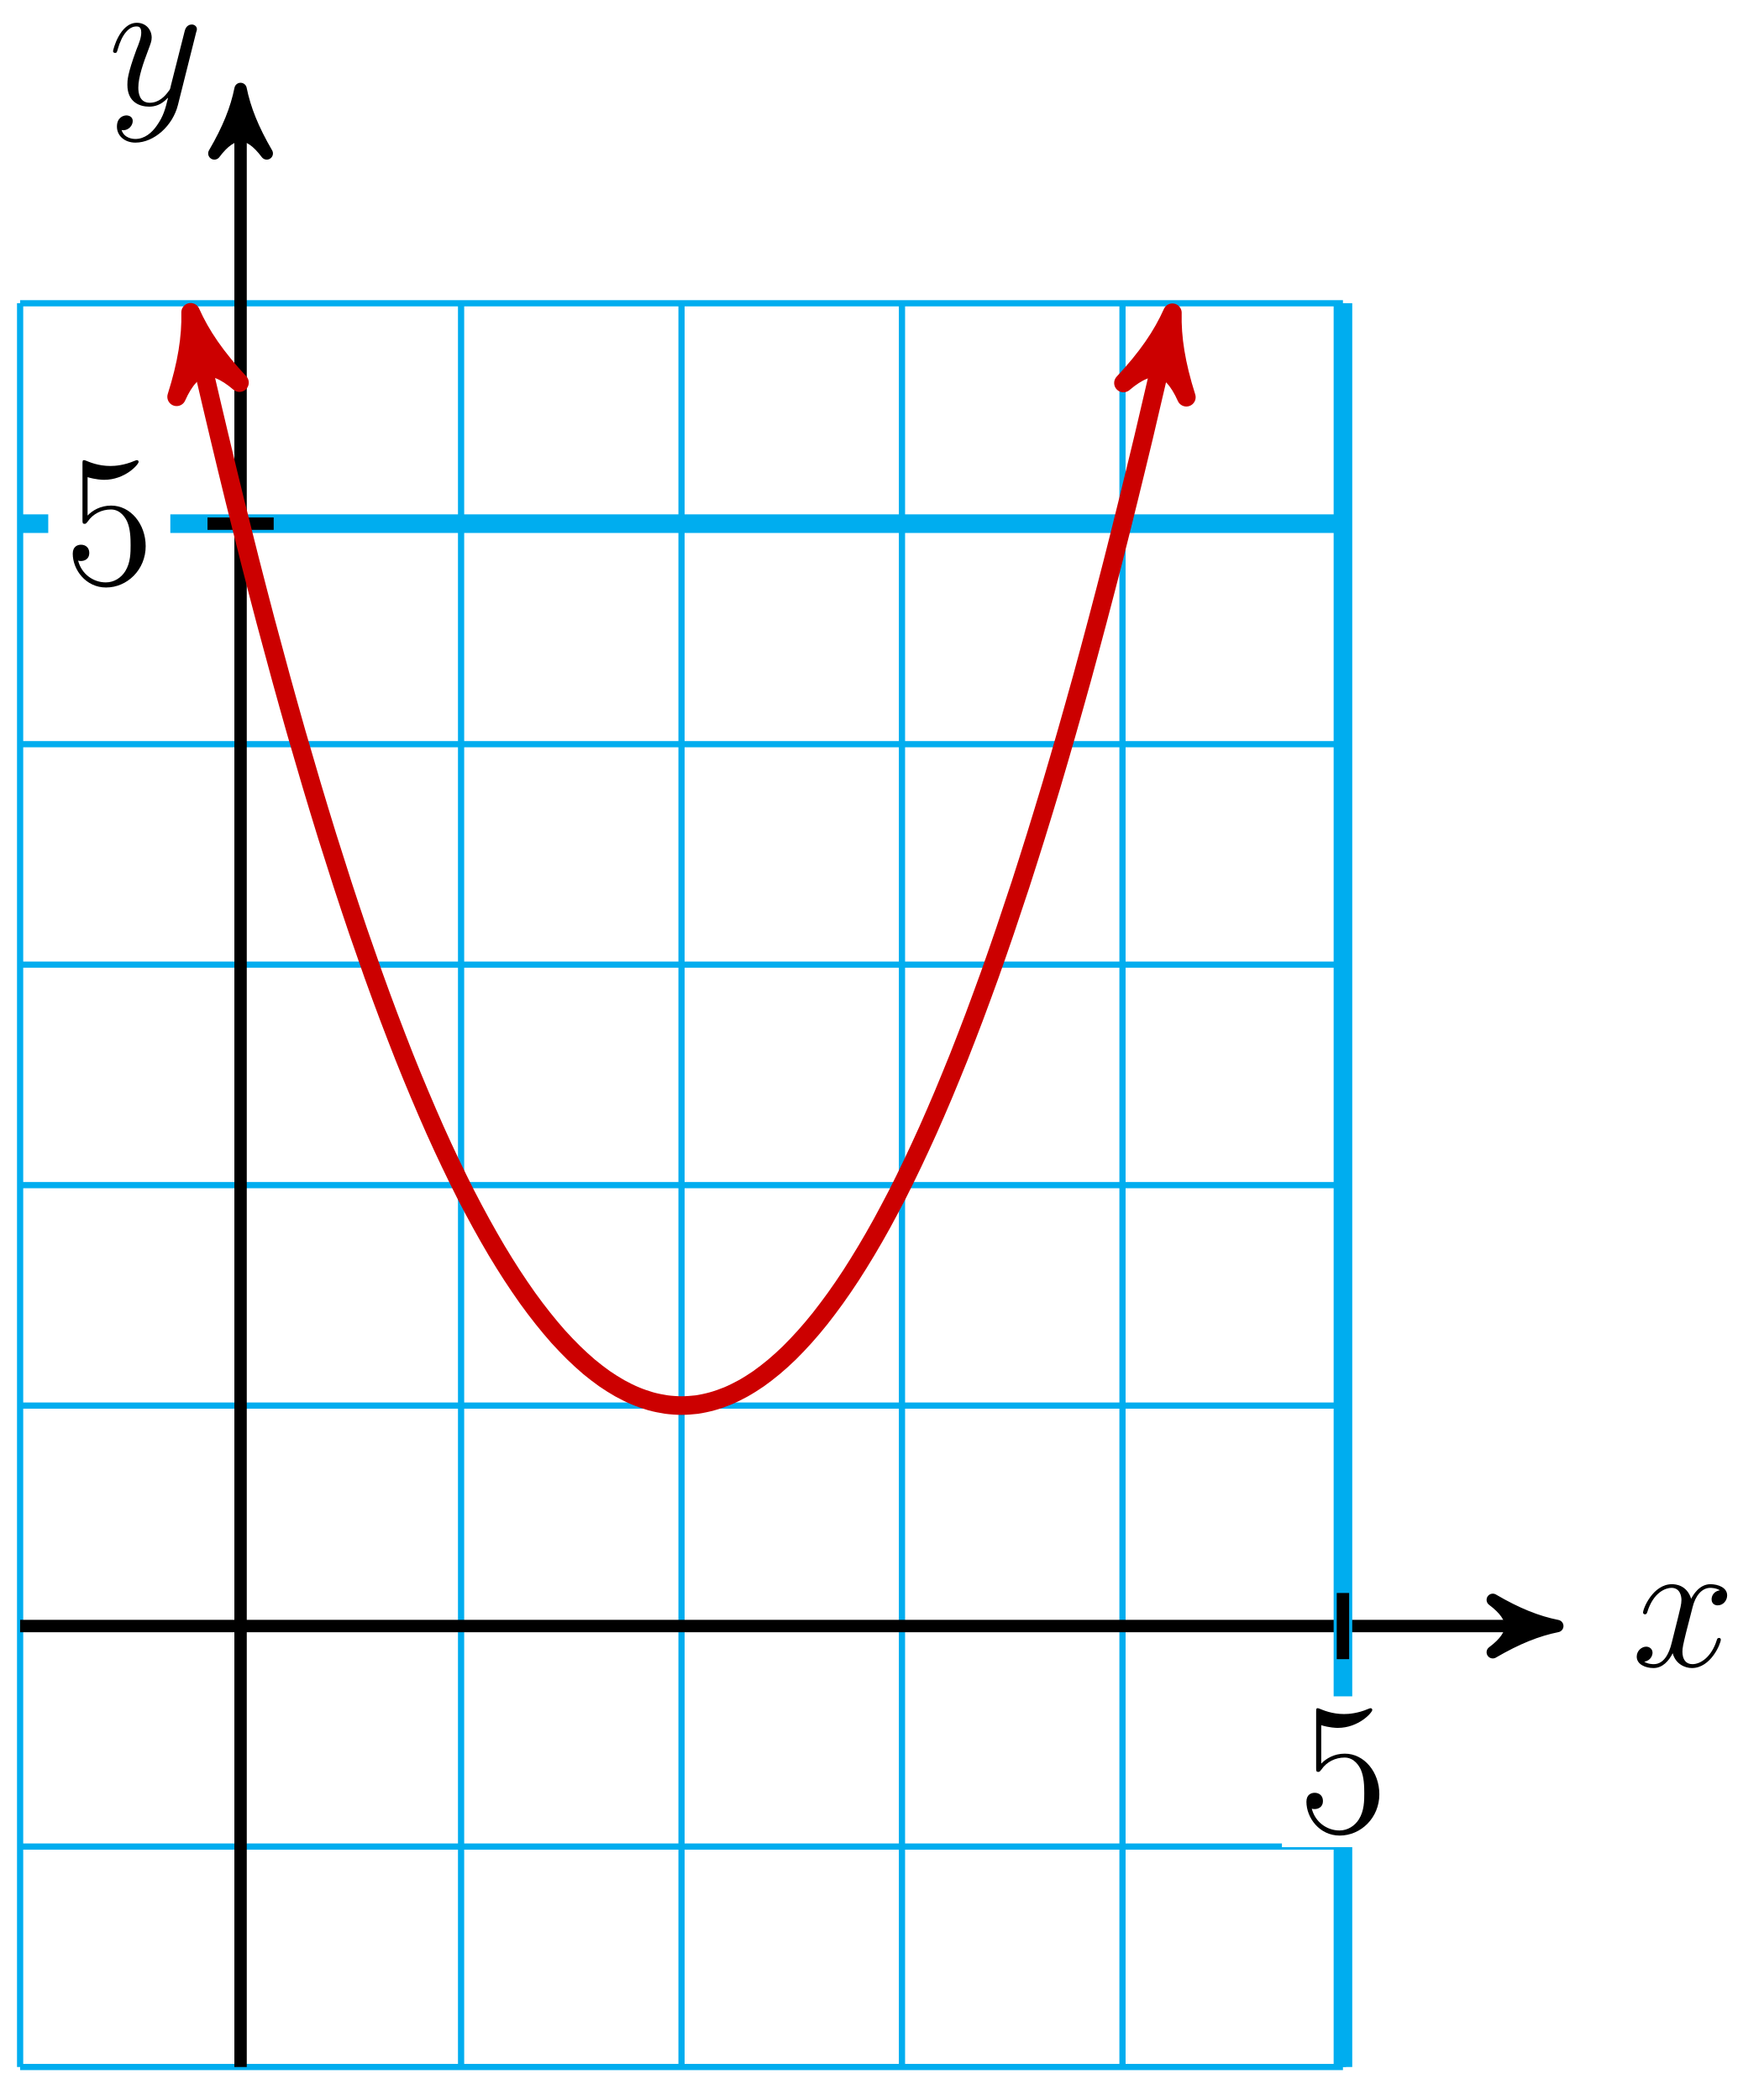
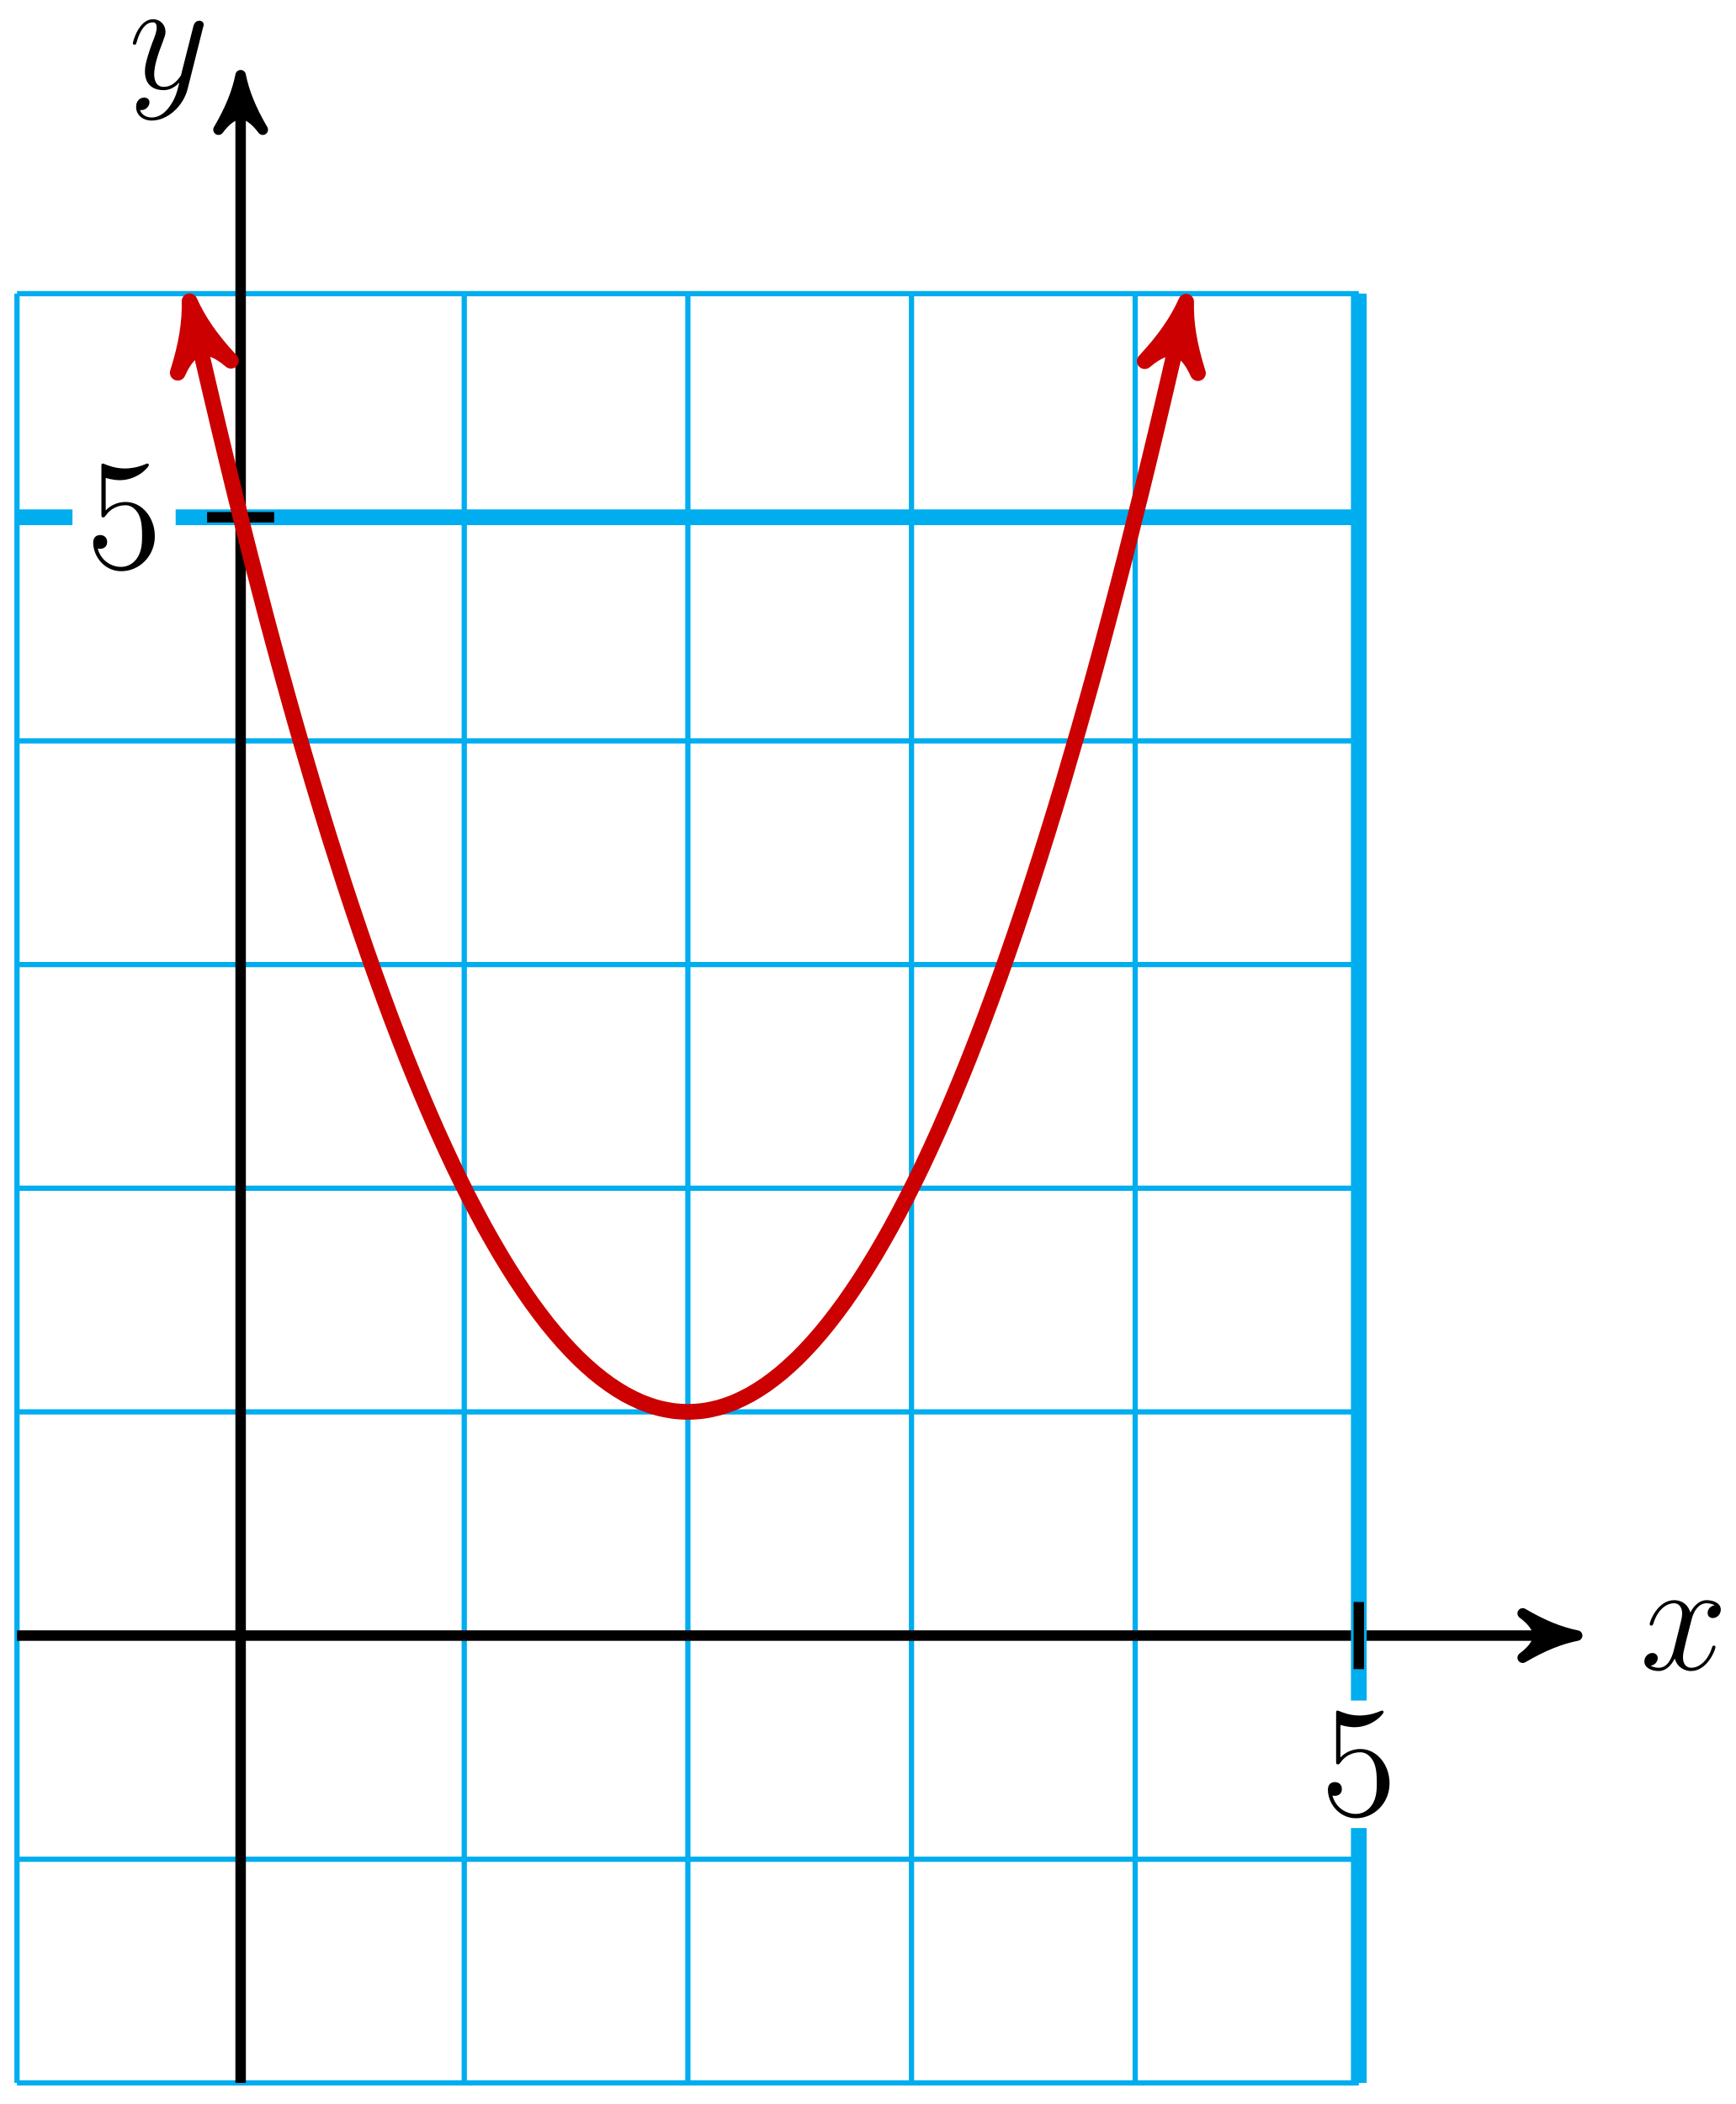
- <svg xmlns="http://www.w3.org/2000/svg" xmlns:xlink="http://www.w3.org/1999/xlink" width="112pt" height="135pt" viewBox="0 0 112 135" version="1.1">
+ <svg xmlns="http://www.w3.org/2000/svg" xmlns:xlink="http://www.w3.org/1999/xlink" width="132pt" height="160pt" viewBox="0 0 132 160" version="1.1">
  <defs>
    <g>
      <symbol overflow="visible" id="glyph0-0">
        <path style="stroke:none;" d="" />
      </symbol>
      <symbol overflow="visible" id="glyph0-1">
        <path style="stroke:none;" d="M 5.672 -4.875 C 5.281 -4.812 5.141 -4.516 5.141 -4.297 C 5.141 -4 5.359 -3.906 5.531 -3.906 C 5.891 -3.906 6.141 -4.219 6.141 -4.547 C 6.141 -5.047 5.562 -5.266 5.062 -5.266 C 4.344 -5.266 3.938 -4.547 3.828 -4.328 C 3.547 -5.219 2.812 -5.266 2.594 -5.266 C 1.375 -5.266 0.734 -3.703 0.734 -3.438 C 0.734 -3.391 0.781 -3.328 0.859 -3.328 C 0.953 -3.328 0.984 -3.406 1 -3.453 C 1.406 -4.781 2.219 -5.031 2.562 -5.031 C 3.094 -5.031 3.203 -4.531 3.203 -4.25 C 3.203 -3.984 3.125 -3.703 2.984 -3.125 L 2.578 -1.5 C 2.406 -0.781 2.062 -0.125 1.422 -0.125 C 1.359 -0.125 1.062 -0.125 0.812 -0.281 C 1.25 -0.359 1.344 -0.719 1.344 -0.859 C 1.344 -1.094 1.156 -1.25 0.938 -1.25 C 0.641 -1.25 0.328 -0.984 0.328 -0.609 C 0.328 -0.109 0.891 0.125 1.406 0.125 C 1.984 0.125 2.391 -0.328 2.641 -0.828 C 2.828 -0.125 3.438 0.125 3.875 0.125 C 5.094 0.125 5.734 -1.453 5.734 -1.703 C 5.734 -1.766 5.688 -1.812 5.625 -1.812 C 5.516 -1.812 5.5 -1.75 5.469 -1.656 C 5.141 -0.609 4.453 -0.125 3.906 -0.125 C 3.484 -0.125 3.266 -0.438 3.266 -0.922 C 3.266 -1.188 3.312 -1.375 3.5 -2.156 L 3.922 -3.797 C 4.094 -4.5 4.5 -5.031 5.062 -5.031 C 5.078 -5.031 5.422 -5.031 5.672 -4.875 Z M 5.672 -4.875 " />
      </symbol>
      <symbol overflow="visible" id="glyph0-2">
        <path style="stroke:none;" d="M 3.141 1.344 C 2.828 1.797 2.359 2.203 1.766 2.203 C 1.625 2.203 1.047 2.172 0.875 1.625 C 0.906 1.641 0.969 1.641 0.984 1.641 C 1.344 1.641 1.594 1.328 1.594 1.047 C 1.594 0.781 1.359 0.688 1.188 0.688 C 0.984 0.688 0.578 0.828 0.578 1.406 C 0.578 2.016 1.094 2.438 1.766 2.438 C 2.969 2.438 4.172 1.344 4.5 0.016 L 5.672 -4.656 C 5.688 -4.703 5.719 -4.781 5.719 -4.859 C 5.719 -5.031 5.562 -5.156 5.391 -5.156 C 5.281 -5.156 5.031 -5.109 4.938 -4.75 L 4.047 -1.234 C 4 -1.016 4 -0.984 3.891 -0.859 C 3.656 -0.531 3.266 -0.125 2.688 -0.125 C 2.016 -0.125 1.953 -0.781 1.953 -1.094 C 1.953 -1.781 2.281 -2.703 2.609 -3.562 C 2.734 -3.906 2.812 -4.078 2.812 -4.312 C 2.812 -4.812 2.453 -5.266 1.859 -5.266 C 0.766 -5.266 0.328 -3.531 0.328 -3.438 C 0.328 -3.391 0.375 -3.328 0.453 -3.328 C 0.562 -3.328 0.578 -3.375 0.625 -3.547 C 0.906 -4.547 1.359 -5.031 1.828 -5.031 C 1.938 -5.031 2.141 -5.031 2.141 -4.641 C 2.141 -4.328 2.016 -3.984 1.828 -3.531 C 1.25 -1.953 1.25 -1.562 1.25 -1.281 C 1.25 -0.141 2.062 0.125 2.656 0.125 C 3 0.125 3.438 0.016 3.844 -0.438 L 3.859 -0.422 C 3.688 0.281 3.562 0.75 3.141 1.344 Z M 3.141 1.344 " />
      </symbol>
      <symbol overflow="visible" id="glyph1-0">
        <path style="stroke:none;" d="" />
      </symbol>
      <symbol overflow="visible" id="glyph1-1">
        <path style="stroke:none;" d="M 1.531 -6.844 C 2.047 -6.688 2.469 -6.672 2.594 -6.672 C 3.938 -6.672 4.812 -7.656 4.812 -7.828 C 4.812 -7.875 4.781 -7.938 4.703 -7.938 C 4.688 -7.938 4.656 -7.938 4.547 -7.891 C 3.891 -7.609 3.312 -7.562 3 -7.562 C 2.219 -7.562 1.656 -7.812 1.422 -7.906 C 1.344 -7.938 1.312 -7.938 1.297 -7.938 C 1.203 -7.938 1.203 -7.859 1.203 -7.672 L 1.203 -4.125 C 1.203 -3.906 1.203 -3.844 1.344 -3.844 C 1.406 -3.844 1.422 -3.844 1.547 -4 C 1.875 -4.484 2.438 -4.766 3.031 -4.766 C 3.672 -4.766 3.984 -4.188 4.078 -3.984 C 4.281 -3.516 4.297 -2.922 4.297 -2.469 C 4.297 -2.016 4.297 -1.344 3.953 -0.797 C 3.688 -0.375 3.234 -0.078 2.703 -0.078 C 1.906 -0.078 1.141 -0.609 0.922 -1.484 C 0.984 -1.453 1.047 -1.453 1.109 -1.453 C 1.312 -1.453 1.641 -1.562 1.641 -1.969 C 1.641 -2.312 1.406 -2.5 1.109 -2.5 C 0.891 -2.5 0.578 -2.391 0.578 -1.922 C 0.578 -0.906 1.406 0.25 2.719 0.25 C 4.078 0.25 5.266 -0.891 5.266 -2.406 C 5.266 -3.828 4.297 -5.016 3.047 -5.016 C 2.359 -5.016 1.844 -4.703 1.531 -4.375 Z M 1.531 -6.844 " />
      </symbol>
    </g>
  </defs>
  <g id="surface1">
-     <path style="fill:none;stroke-width:0.399;stroke-linecap:butt;stroke-linejoin:miter;stroke:rgb(0%,67.839%,93.729%);stroke-opacity:1;stroke-miterlimit:10;" d="M -14.173 -28.346 L 70.866 -28.346 M -14.173 -14.174 L 70.866 -14.174 M -14.173 0.002 L 70.866 0.002 M -14.173 14.174 L 70.866 14.174 M -14.173 28.346 L 70.866 28.346 M -14.173 42.521 L 70.866 42.521 M -14.173 56.693 L 70.866 56.693 M -14.173 70.869 L 70.866 70.869 M -14.173 85.037 L 70.866 85.037 M -14.173 -28.346 L -14.173 85.041 M -0.001 -28.346 L -0.001 85.041 M 14.175 -28.346 L 14.175 85.041 M 28.346 -28.346 L 28.346 85.041 M 42.518 -28.346 L 42.518 85.041 M 56.694 -28.346 L 56.694 85.041 M 70.862 -28.346 L 70.862 85.041 " transform="matrix(1,0,0,-1,15.466,104.533)" />
-     <path style="fill:none;stroke-width:0.797;stroke-linecap:butt;stroke-linejoin:miter;stroke:rgb(0%,0%,0%);stroke-opacity:1;stroke-miterlimit:10;" d="M -14.173 0.002 L 83.604 0.002 " transform="matrix(1,0,0,-1,15.466,104.533)" />
-     <path style="fill-rule:nonzero;fill:rgb(0%,0%,0%);fill-opacity:1;stroke-width:0.797;stroke-linecap:butt;stroke-linejoin:round;stroke:rgb(0%,0%,0%);stroke-opacity:1;stroke-miterlimit:10;" d="M 1.038 0.002 C -0.259 0.26 -1.552 0.775 -3.107 1.685 C -1.552 0.517 -1.552 -0.518 -3.107 -1.682 C -1.552 -0.776 -0.259 -0.26 1.038 0.002 Z M 1.038 0.002 " transform="matrix(1,0,0,-1,99.0718,104.533)" />
+     <path style="fill:none;stroke-width:0.399;stroke-linecap:butt;stroke-linejoin:miter;stroke:rgb(0%,67.839%,93.729%);stroke-opacity:1;stroke-miterlimit:10;" d="M -17.008 -34.018 L 85.043 -34.018 M -17.008 -17.01 L 85.043 -17.01 M -17.008 -0.002 L 85.043 -0.002 M -17.008 17.01 L 85.043 17.01 M -17.008 34.018 L 85.043 34.018 M -17.008 51.025 L 85.043 51.025 M -17.008 68.033 L 85.043 68.033 M -17.008 85.041 L 85.043 85.041 M -17.008 102.045 L 85.043 102.045 M -17.008 -34.018 L -17.008 102.049 M -0 -34.018 L -0 102.049 M 17.008 -34.018 L 17.008 102.049 M 34.015 -34.018 L 34.015 102.049 M 51.023 -34.018 L 51.023 102.049 M 68.035 -34.018 L 68.035 102.049 M 85.035 -34.018 L 85.035 102.049 " transform="matrix(1,0,0,-1,18.301,124.377)" />
+     <path style="fill:none;stroke-width:0.797;stroke-linecap:butt;stroke-linejoin:miter;stroke:rgb(0%,0%,0%);stroke-opacity:1;stroke-miterlimit:10;" d="M -17.008 -0.002 L 100.613 -0.002 " transform="matrix(1,0,0,-1,18.301,124.377)" />
+     <path style="fill-rule:nonzero;fill:rgb(0%,0%,0%);fill-opacity:1;stroke-width:0.797;stroke-linecap:butt;stroke-linejoin:round;stroke:rgb(0%,0%,0%);stroke-opacity:1;stroke-miterlimit:10;" d="M 1.037 -0.002 C -0.26 0.26 -1.553 0.775 -3.107 1.686 C -1.553 0.518 -1.553 -0.518 -3.107 -1.685 C -1.553 -0.775 -0.26 -0.26 1.037 -0.002 Z M 1.037 -0.002 " transform="matrix(1,0,0,-1,118.9159,124.377)" />
    <g style="fill:rgb(0%,0%,0%);fill-opacity:1;">
-       <use xlink:href="#glyph0-1" x="104.89" y="107.107" />
+       <use xlink:href="#glyph0-1" x="124.734" y="126.951" />
    </g>
-     <path style="fill:none;stroke-width:0.797;stroke-linecap:butt;stroke-linejoin:miter;stroke:rgb(0%,0%,0%);stroke-opacity:1;stroke-miterlimit:10;" d="M -0.001 -28.346 L -0.001 97.779 " transform="matrix(1,0,0,-1,15.466,104.533)" />
-     <path style="fill-rule:nonzero;fill:rgb(0%,0%,0%);fill-opacity:1;stroke-width:0.797;stroke-linecap:butt;stroke-linejoin:round;stroke:rgb(0%,0%,0%);stroke-opacity:1;stroke-miterlimit:10;" d="M 1.035 0.001 C -0.258 0.259 -1.555 0.778 -3.109 1.685 C -1.555 0.517 -1.555 -0.518 -3.109 -1.682 C -1.555 -0.776 -0.258 -0.261 1.035 0.001 Z M 1.035 0.001 " transform="matrix(0,-1,-1,0,15.466,6.7538)" />
+     <path style="fill:none;stroke-width:0.797;stroke-linecap:butt;stroke-linejoin:miter;stroke:rgb(0%,0%,0%);stroke-opacity:1;stroke-miterlimit:10;" d="M -0 -34.018 L -0 117.623 " transform="matrix(1,0,0,-1,18.301,124.377)" />
+     <path style="fill-rule:nonzero;fill:rgb(0%,0%,0%);fill-opacity:1;stroke-width:0.797;stroke-linecap:butt;stroke-linejoin:round;stroke:rgb(0%,0%,0%);stroke-opacity:1;stroke-miterlimit:10;" d="M 1.035 0 C -0.258 0.258 -1.555 0.778 -3.109 1.684 C -1.555 0.52 -1.555 -0.519 -3.109 -1.683 C -1.555 -0.777 -0.258 -0.258 1.035 0 Z M 1.035 0 " transform="matrix(0,-1,-1,0,18.301,6.75382)" />
    <g style="fill:rgb(0%,0%,0%);fill-opacity:1;">
-       <use xlink:href="#glyph0-2" x="6.939" y="6.731" />
+       <use xlink:href="#glyph0-2" x="9.774" y="6.731" />
    </g>
-     <path style="fill:none;stroke-width:1.196;stroke-linecap:butt;stroke-linejoin:miter;stroke:rgb(0%,67.839%,93.729%);stroke-opacity:1;stroke-miterlimit:10;" d="M 70.866 -28.346 L 70.866 85.041 " transform="matrix(1,0,0,-1,15.466,104.533)" />
-     <path style="fill:none;stroke-width:0.797;stroke-linecap:butt;stroke-linejoin:miter;stroke:rgb(0%,0%,0%);stroke-opacity:1;stroke-miterlimit:10;" d="M 70.866 2.127 L 70.866 -2.127 " transform="matrix(1,0,0,-1,15.466,104.533)" />
-     <path style=" stroke:none;fill-rule:nonzero;fill:rgb(100%,100%,100%);fill-opacity:1;" d="M 82.41 118.746 L 90.254 118.746 L 90.254 109.051 L 82.41 109.051 Z M 82.41 118.746 " />
+     <path style="fill:none;stroke-width:1.196;stroke-linecap:butt;stroke-linejoin:miter;stroke:rgb(0%,67.839%,93.729%);stroke-opacity:1;stroke-miterlimit:10;" d="M 85.043 -34.018 L 85.043 102.049 " transform="matrix(1,0,0,-1,18.301,124.377)" />
+     <path style="fill:none;stroke-width:0.797;stroke-linecap:butt;stroke-linejoin:miter;stroke:rgb(0%,0%,0%);stroke-opacity:1;stroke-miterlimit:10;" d="M 85.043 2.553 L 85.043 -2.553 " transform="matrix(1,0,0,-1,18.301,124.377)" />
+     <path style=" stroke:none;fill-rule:nonzero;fill:rgb(100%,100%,100%);fill-opacity:1;" d="M 99.418 139.016 L 107.266 139.016 L 107.266 129.32 L 99.418 129.32 Z M 99.418 139.016 " />
    <g style="fill:rgb(0%,0%,0%);fill-opacity:1;">
-       <use xlink:href="#glyph1-1" x="83.406" y="117.751" />
+       <use xlink:href="#glyph1-1" x="100.416" y="138.02" />
    </g>
-     <path style="fill:none;stroke-width:1.196;stroke-linecap:butt;stroke-linejoin:miter;stroke:rgb(0%,67.839%,93.729%);stroke-opacity:1;stroke-miterlimit:10;" d="M -14.173 70.869 L 70.866 70.869 " transform="matrix(1,0,0,-1,15.466,104.533)" />
-     <path style="fill:none;stroke-width:0.797;stroke-linecap:butt;stroke-linejoin:miter;stroke:rgb(0%,0%,0%);stroke-opacity:1;stroke-miterlimit:10;" d="M 2.128 70.869 L -2.126 70.869 " transform="matrix(1,0,0,-1,15.466,104.533)" />
-     <path style=" stroke:none;fill-rule:nonzero;fill:rgb(100%,100%,100%);fill-opacity:1;" d="M 3.102 38.516 L 10.949 38.516 L 10.949 28.816 L 3.102 28.816 Z M 3.102 38.516 " />
+     <path style="fill:none;stroke-width:1.196;stroke-linecap:butt;stroke-linejoin:miter;stroke:rgb(0%,67.839%,93.729%);stroke-opacity:1;stroke-miterlimit:10;" d="M -17.008 85.041 L 85.043 85.041 " transform="matrix(1,0,0,-1,18.301,124.377)" />
+     <path style="fill:none;stroke-width:0.797;stroke-linecap:butt;stroke-linejoin:miter;stroke:rgb(0%,0%,0%);stroke-opacity:1;stroke-miterlimit:10;" d="M 2.551 85.041 L -2.551 85.041 " transform="matrix(1,0,0,-1,18.301,124.377)" />
+     <path style=" stroke:none;fill-rule:nonzero;fill:rgb(100%,100%,100%);fill-opacity:1;" d="M 5.512 44.184 L 13.359 44.184 L 13.359 34.488 L 5.512 34.488 Z M 5.512 44.184 " />
    <g style="fill:rgb(0%,0%,0%);fill-opacity:1;">
-       <use xlink:href="#glyph1-1" x="4.099" y="37.518" />
+       <use xlink:href="#glyph1-1" x="6.509" y="43.188" />
    </g>
-     <path style="fill:none;stroke-width:1.196;stroke-linecap:butt;stroke-linejoin:miter;stroke:rgb(79.999%,0%,0%);stroke-opacity:1;stroke-miterlimit:10;" d="M -2.935 83.213 C -2.63 81.869 -2.63 81.869 -2.357 80.681 C -2.079 79.49 -1.642 77.611 -1.364 76.459 C -1.091 75.306 -0.65 73.49 -0.376 72.377 C -0.099 71.263 0.343 69.506 0.616 68.431 C 0.889 67.357 1.331 65.662 1.604 64.627 C 1.882 63.588 2.323 61.955 2.596 60.959 C 2.87 59.959 3.311 58.388 3.585 57.428 C 3.862 56.471 4.304 54.959 4.577 54.037 C 4.85 53.115 5.292 51.67 5.565 50.787 C 5.843 49.904 6.284 48.517 6.557 47.67 C 6.831 46.826 7.272 45.502 7.546 44.697 C 7.823 43.888 8.264 42.627 8.538 41.857 C 8.811 41.092 9.253 39.888 9.53 39.158 C 9.804 38.431 10.245 37.291 10.518 36.599 C 10.792 35.908 11.233 34.83 11.511 34.178 C 11.784 33.525 12.225 32.51 12.499 31.892 C 12.772 31.279 13.214 30.322 13.491 29.748 C 13.764 29.17 14.206 28.279 14.479 27.74 C 14.753 27.205 15.194 26.373 15.472 25.873 C 15.745 25.373 16.186 24.603 16.46 24.142 C 16.733 23.681 17.175 22.974 17.452 22.549 C 17.725 22.127 18.167 21.482 18.44 21.096 C 18.714 20.713 19.155 20.127 19.432 19.783 C 19.706 19.435 20.147 18.912 20.421 18.603 C 20.698 18.299 21.136 17.834 21.413 17.568 C 21.686 17.299 22.128 16.896 22.401 16.666 C 22.679 16.435 23.116 16.096 23.393 15.904 C 23.667 15.713 24.108 15.435 24.382 15.283 C 24.659 15.127 25.096 14.912 25.374 14.799 C 25.647 14.681 26.089 14.529 26.362 14.451 C 26.639 14.373 27.077 14.283 27.354 14.244 C 27.628 14.205 28.069 14.174 28.343 14.174 C 28.62 14.174 29.057 14.205 29.335 14.24 C 29.608 14.279 30.05 14.373 30.323 14.451 C 30.6 14.525 31.038 14.681 31.315 14.795 C 31.589 14.908 32.03 15.127 32.304 15.279 C 32.581 15.431 33.022 15.709 33.296 15.9 C 33.569 16.092 34.011 16.431 34.284 16.662 C 34.561 16.892 35.003 17.291 35.276 17.56 C 35.55 17.83 35.991 18.291 36.264 18.599 C 36.542 18.904 36.983 19.428 37.257 19.775 C 37.53 20.119 37.971 20.705 38.245 21.088 C 38.522 21.471 38.964 22.119 39.237 22.541 C 39.511 22.963 39.952 23.67 40.225 24.131 C 40.503 24.592 40.944 25.361 41.218 25.861 C 41.491 26.361 41.932 27.193 42.21 27.728 C 42.483 28.267 42.925 29.158 43.198 29.736 C 43.471 30.31 43.913 31.263 44.19 31.881 C 44.464 32.494 44.905 33.51 45.179 34.162 C 45.452 34.814 45.893 35.892 46.171 36.584 C 46.444 37.275 46.886 38.416 47.159 39.142 C 47.432 39.873 47.874 41.072 48.151 41.842 C 48.425 42.611 48.866 43.873 49.139 44.678 C 49.413 45.486 49.854 46.806 50.132 47.654 C 50.405 48.498 50.846 49.885 51.12 50.767 C 51.397 51.65 51.835 53.096 52.112 54.017 C 52.386 54.939 52.827 56.447 53.1 57.408 C 53.378 58.369 53.815 59.939 54.093 60.935 C 54.366 61.935 54.807 63.564 55.081 64.603 C 55.358 65.638 55.796 67.334 56.073 68.408 C 56.346 69.482 56.788 71.236 57.061 72.353 C 57.339 73.467 57.776 75.283 58.054 76.431 C 58.327 77.584 58.768 79.463 59.042 80.654 C 59.319 81.846 60.034 85.013 59.62 83.185 " transform="matrix(1,0,0,-1,15.466,104.533)" />
-     <path style="fill-rule:nonzero;fill:rgb(79.999%,0%,0%);fill-opacity:1;stroke-width:1.196;stroke-linecap:butt;stroke-linejoin:round;stroke:rgb(79.999%,0%,0%);stroke-opacity:1;stroke-miterlimit:10;" d="M 1.273 -0.002 C -0.32 0.318 -1.914 0.958 -3.825 2.071 C -1.914 0.638 -1.913 -0.636 -3.827 -2.07 C -1.914 -0.956 -0.32 -0.319 1.273 -0.002 Z M 1.273 -0.002 " transform="matrix(-0.2202,-0.9754,-0.9754,0.2202,12.53277,21.3206)" />
-     <path style="fill-rule:nonzero;fill:rgb(79.999%,0%,0%);fill-opacity:1;stroke-width:1.196;stroke-linecap:butt;stroke-linejoin:round;stroke:rgb(79.999%,0%,0%);stroke-opacity:1;stroke-miterlimit:10;" d="M 1.273 0 C -0.32 0.317 -1.914 0.954 -3.824 2.073 C -1.914 0.638 -1.914 -0.64 -3.825 -2.072 C -1.915 -0.956 -0.32 -0.32 1.273 0 Z M 1.273 0 " transform="matrix(0.22026,-0.97539,-0.97539,-0.22026,75.0867,21.34759)" />
+     <path style="fill:none;stroke-width:1.196;stroke-linecap:butt;stroke-linejoin:miter;stroke:rgb(79.999%,0%,0%);stroke-opacity:1;stroke-miterlimit:10;" d="M -3.602 100.221 C -3.156 98.244 -3.156 98.244 -2.828 96.818 C -2.496 95.389 -1.969 93.135 -1.637 91.752 C -1.309 90.369 -0.778 88.189 -0.449 86.854 C -0.121 85.514 0.41 83.408 0.738 82.119 C 1.07 80.83 1.597 78.795 1.926 77.553 C 2.258 76.307 2.785 74.35 3.117 73.15 C 3.445 71.951 3.972 70.068 4.304 68.916 C 4.633 67.764 5.164 65.951 5.492 64.846 C 5.82 63.74 6.351 62.002 6.679 60.943 C 7.011 59.885 7.539 58.221 7.867 57.205 C 8.199 56.193 8.726 54.604 9.058 53.635 C 9.386 52.666 9.914 51.154 10.246 50.232 C 10.574 49.311 11.105 47.869 11.433 46.99 C 11.765 46.115 12.293 44.748 12.621 43.92 C 12.953 43.088 13.48 41.795 13.812 41.014 C 14.14 40.229 14.668 39.01 15 38.272 C 15.328 37.533 15.859 36.389 16.187 35.697 C 16.515 35.006 17.047 33.936 17.375 33.291 C 17.707 32.643 18.234 31.647 18.562 31.049 C 18.894 30.447 19.422 29.525 19.754 28.971 C 20.082 28.416 20.609 27.568 20.941 27.061 C 21.269 26.553 21.801 25.775 22.129 25.314 C 22.461 24.854 22.988 24.154 23.316 23.736 C 23.648 23.322 24.176 22.693 24.508 22.326 C 24.836 21.959 25.363 21.404 25.695 21.08 C 26.023 20.756 26.554 20.275 26.883 20.002 C 27.211 19.725 27.742 19.318 28.07 19.088 C 28.402 18.857 28.929 18.522 29.258 18.338 C 29.59 18.154 30.117 17.897 30.449 17.756 C 30.777 17.619 31.304 17.432 31.637 17.342 C 31.965 17.248 32.496 17.139 32.824 17.092 C 33.156 17.045 33.683 17.01 34.011 17.01 C 34.344 17.01 34.871 17.045 35.203 17.092 C 35.531 17.135 36.058 17.248 36.39 17.338 C 36.719 17.432 37.25 17.615 37.578 17.752 C 37.906 17.893 38.437 18.15 38.765 18.334 C 39.097 18.518 39.625 18.85 39.953 19.08 C 40.285 19.311 40.812 19.717 41.144 19.994 C 41.472 20.272 42 20.752 42.332 21.072 C 42.66 21.397 43.191 21.951 43.519 22.318 C 43.851 22.686 44.379 23.314 44.707 23.729 C 45.039 24.143 45.566 24.846 45.898 25.307 C 46.226 25.768 46.754 26.541 47.086 27.049 C 47.414 27.557 47.945 28.404 48.273 28.959 C 48.601 29.51 49.133 30.436 49.461 31.033 C 49.793 31.631 50.32 32.631 50.648 33.275 C 50.98 33.92 51.508 34.99 51.84 35.682 C 52.168 36.373 52.695 37.518 53.027 38.256 C 53.355 38.994 53.886 40.213 54.215 40.994 C 54.547 41.779 55.074 43.072 55.402 43.9 C 55.734 44.729 56.261 46.096 56.594 46.975 C 56.922 47.85 57.449 49.287 57.781 50.209 C 58.109 51.131 58.64 52.647 58.969 53.615 C 59.297 54.58 59.828 56.17 60.156 57.186 C 60.488 58.197 61.015 59.861 61.344 60.92 C 61.676 61.979 62.203 63.717 62.535 64.822 C 62.863 65.928 63.39 67.736 63.722 68.889 C 64.051 70.041 64.582 71.928 64.91 73.123 C 65.242 74.322 65.769 76.279 66.097 77.525 C 66.429 78.768 66.957 80.799 67.289 82.092 C 67.617 83.381 68.144 85.486 68.476 86.822 C 68.804 88.158 69.336 90.338 69.664 91.721 C 69.992 93.104 70.523 95.357 70.851 96.787 C 71.183 98.213 72.039 102.018 71.629 100.189 " transform="matrix(1,0,0,-1,18.301,124.377)" />
+     <path style="fill-rule:nonzero;fill:rgb(79.999%,0%,0%);fill-opacity:1;stroke-width:1.196;stroke-linecap:butt;stroke-linejoin:round;stroke:rgb(79.999%,0%,0%);stroke-opacity:1;stroke-miterlimit:10;" d="M 1.277 -0.001 C -0.317 0.319 -1.911 0.956 -3.826 2.073 C -1.911 0.639 -1.915 -0.638 -3.825 -2.073 C -1.914 -0.954 -0.317 -0.318 1.277 -0.001 Z M 1.277 -0.001 " transform="matrix(-0.22021,-0.97539,-0.97539,0.22021,14.69863,24.15566)" />
+     <path style="fill-rule:nonzero;fill:rgb(79.999%,0%,0%);fill-opacity:1;stroke-width:1.196;stroke-linecap:butt;stroke-linejoin:round;stroke:rgb(79.999%,0%,0%);stroke-opacity:1;stroke-miterlimit:10;" d="M 1.274 -0.001 C -0.32 0.32 -1.914 0.957 -3.827 2.071 C -1.913 0.637 -1.914 -0.637 -3.824 -2.074 C -1.914 -0.957 -0.32 -0.317 1.274 -0.001 Z M 1.274 -0.001 " transform="matrix(0.22026,-0.97539,-0.97539,-0.22026,89.92908,24.18808)" />
  </g>
</svg>
